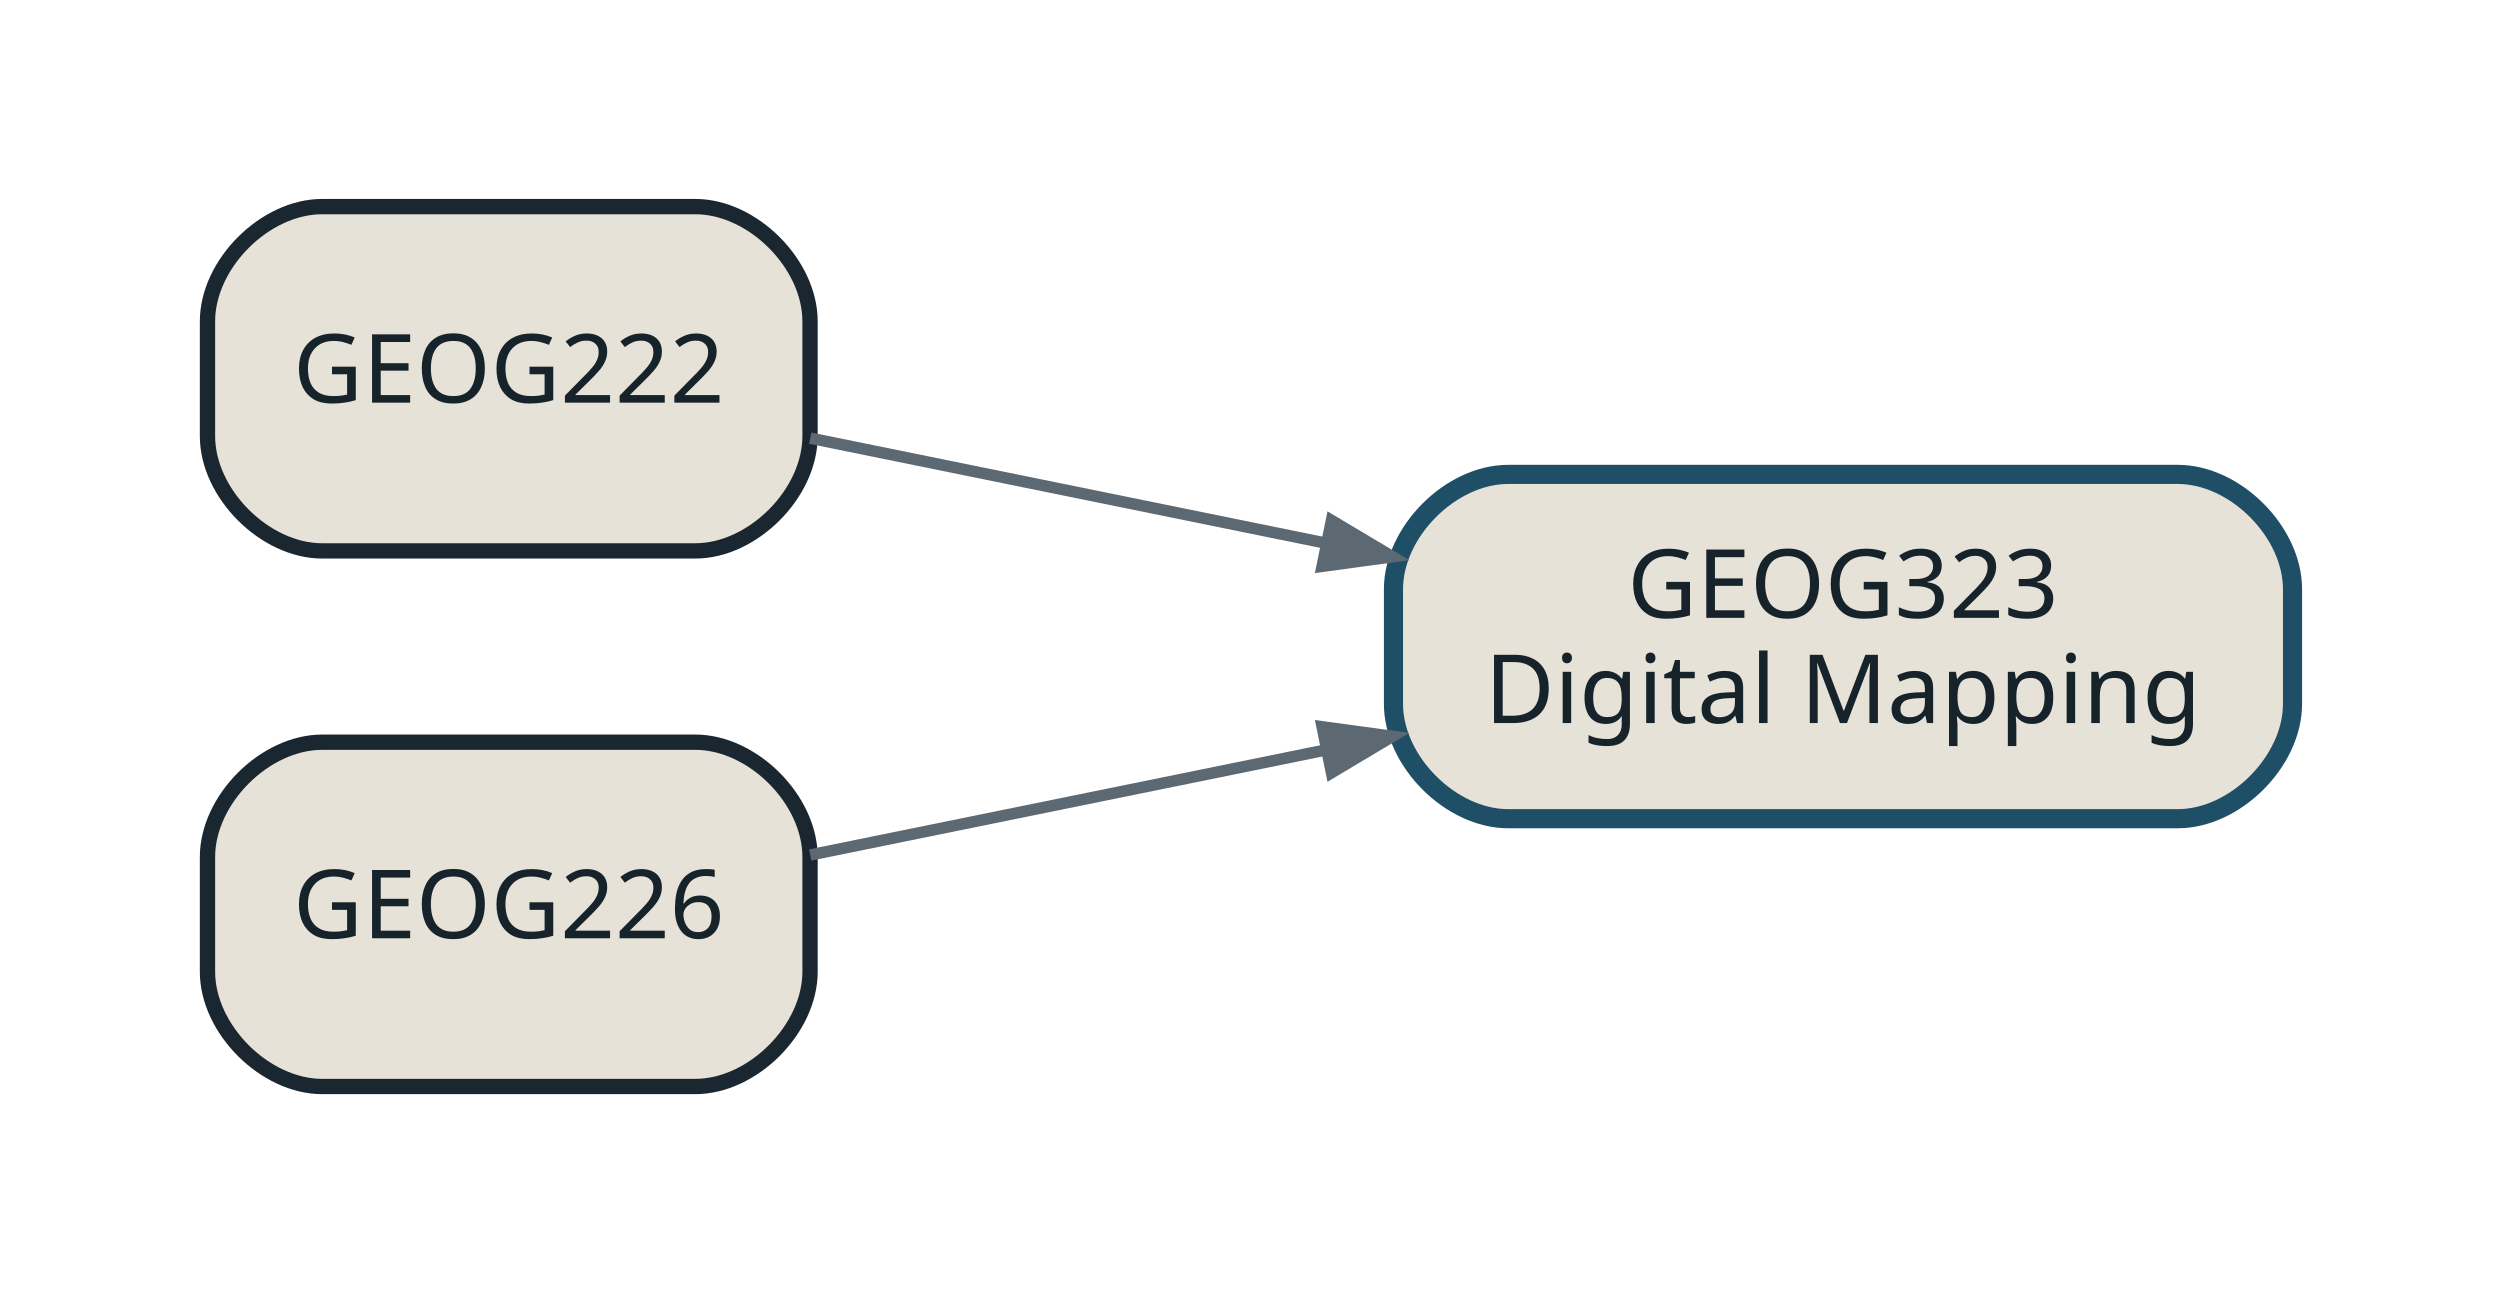
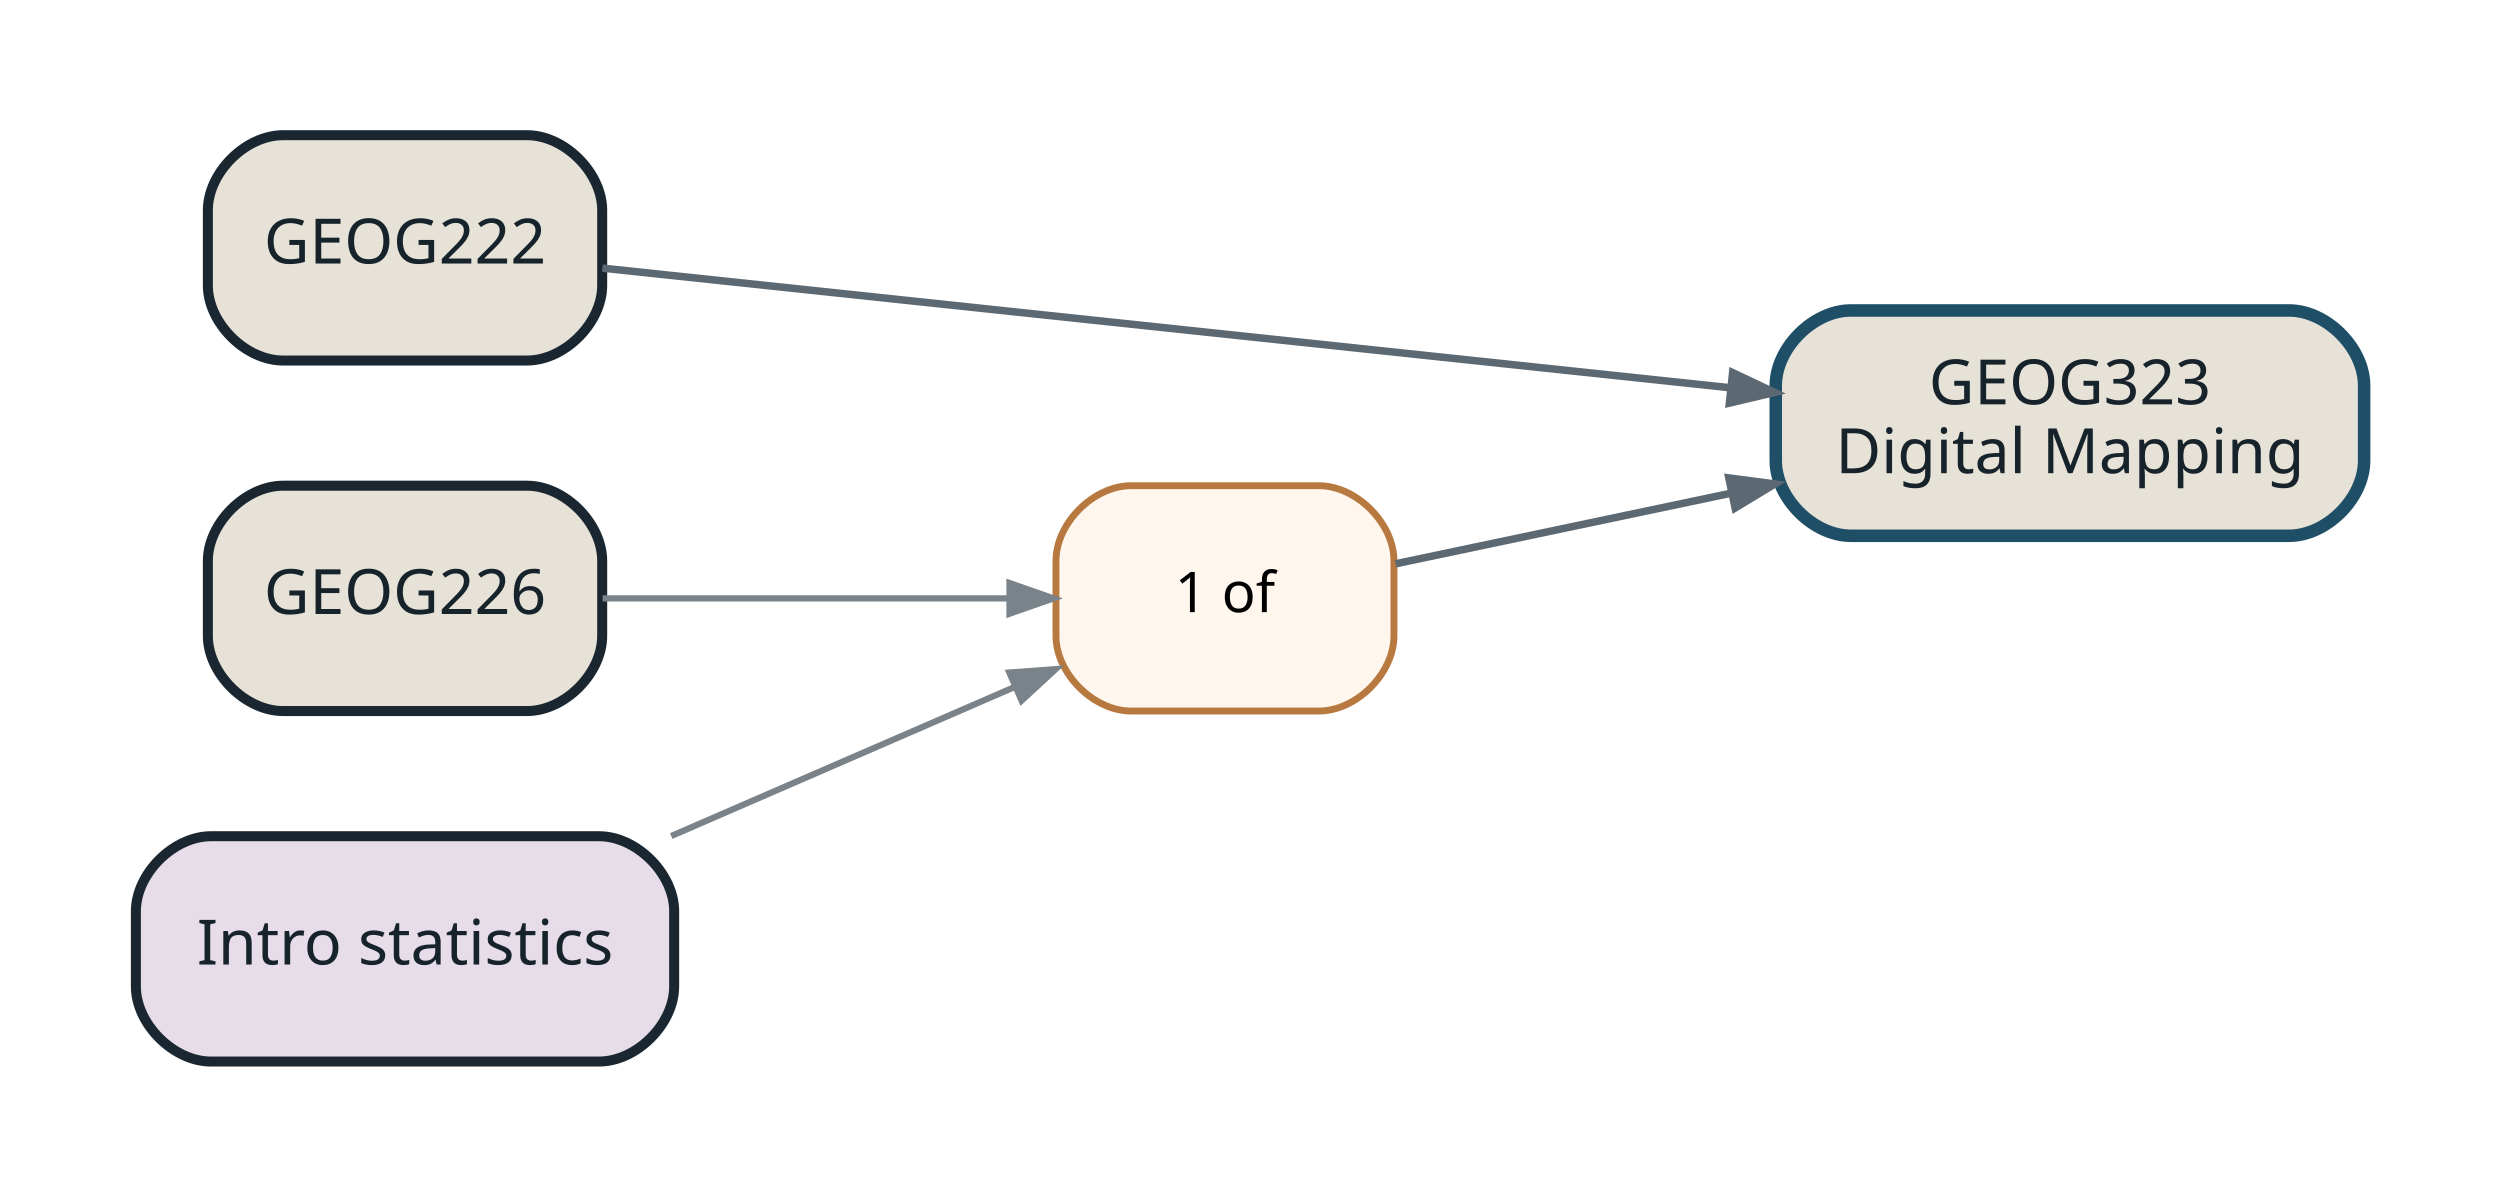
- <svg xmlns="http://www.w3.org/2000/svg" xmlns:xlink="http://www.w3.org/1999/xlink" width="261pt" height="135pt" viewBox="0.00 0.00 261.20 135.20">
-   <g id="graph0" class="graph" transform="scale(1 1) rotate(0) translate(21.6 113.6)">
+ <svg xmlns="http://www.w3.org/2000/svg" xmlns:xlink="http://www.w3.org/1999/xlink" width="399pt" height="191pt" viewBox="0.00 0.00 399.20 191.20">
+   <g id="graph0" class="graph" transform="scale(1 1) rotate(0) translate(21.6 169.6)">
    <g id="node1" class="node">
      <g id="a_node1">
        <a xlink:href="../../../courses/GEOG222.html" xlink:title="GEOG222: Introduction to GIS" target="_top">
-           <path fill="#e7e2d8" stroke="#1b2730" stroke-width="1.6" d="M51,-92C51,-92 12,-92 12,-92 6,-92 0,-86 0,-80 0,-80 0,-68 0,-68 0,-62 6,-56 12,-56 12,-56 51,-56 51,-56 57,-56 63,-62 63,-68 63,-68 63,-80 63,-80 63,-86 57,-92 51,-92" />
-           <text text-anchor="middle" x="31.5" y="-71.5" font-family="Avenir Next" font-size="10.00" fill="#17232b">GEOG222</text>
+           <path fill="#e7e2d8" stroke="#1b2730" stroke-width="1.6" d="M62.5,-148C62.5,-148 23.5,-148 23.5,-148 17.5,-148 11.5,-142 11.5,-136 11.5,-136 11.5,-124 11.5,-124 11.5,-118 17.5,-112 23.5,-112 23.5,-112 62.5,-112 62.5,-112 68.5,-112 74.5,-118 74.5,-124 74.5,-124 74.5,-136 74.5,-136 74.5,-142 68.5,-148 62.5,-148" />
+           <text text-anchor="middle" x="43" y="-127.5" font-family="Avenir Next" font-size="10.00" fill="#17232b">GEOG222</text>
        </a>
      </g>
    </g>
-     <g id="node3" class="node">
-       <g id="a_node3">
+     <g id="node4" class="node">
+       <g id="a_node4">
        <a xlink:href="../../../courses/GEOG323.html" xlink:title="GEOG323: Digital Mapping" target="_top">
-           <path fill="#e7e2d8" stroke="#1f4f66" stroke-width="2" d="M206,-64C206,-64 136,-64 136,-64 130,-64 124,-58 124,-52 124,-52 124,-40 124,-40 124,-34 130,-28 136,-28 136,-28 206,-28 206,-28 212,-28 218,-34 218,-40 218,-40 218,-52 218,-52 218,-58 212,-64 206,-64" />
-           <text text-anchor="middle" x="171" y="-49" font-family="Avenir Next" font-size="10.00" fill="#17232b">GEOG323</text>
-           <text text-anchor="middle" x="171" y="-38" font-family="Avenir Next" font-size="10.00" fill="#17232b">Digital Mapping</text>
+           <path fill="#e7e2d8" stroke="#1f4f66" stroke-width="2" d="M344,-120C344,-120 274,-120 274,-120 268,-120 262,-114 262,-108 262,-108 262,-96 262,-96 262,-90 268,-84 274,-84 274,-84 344,-84 344,-84 350,-84 356,-90 356,-96 356,-96 356,-108 356,-108 356,-114 350,-120 344,-120" />
+           <text text-anchor="middle" x="309" y="-105" font-family="Avenir Next" font-size="10.00" fill="#17232b">GEOG323</text>
+           <text text-anchor="middle" x="309" y="-94" font-family="Avenir Next" font-size="10.00" fill="#17232b">Digital Mapping</text>
        </a>
      </g>
    </g>
-     <g id="edge1" class="edge">
-       <path fill="none" stroke="#5d6972" stroke-width="1.2" d="M63.02,-67.79C78.8,-64.57 98.53,-60.55 116.73,-56.85" />
-       <polygon fill="#5d6972" stroke="#5d6972" stroke-width="1.2" points="117.52,-59.19 123.89,-55.39 116.54,-54.39 117.52,-59.19" />
+     <g id="edge3" class="edge">
+       <path fill="none" stroke="#5d6972" stroke-width="1.2" d="M74.54,-126.76C118.58,-122.09 200.54,-113.4 254.69,-107.65" />
+       <polygon fill="#5d6972" stroke="#5d6972" stroke-width="1.2" points="255.11,-110.07 261.81,-106.9 254.59,-105.2 255.11,-110.07" />
    </g>
    <g id="node2" class="node">
      <g id="a_node2">
        <a xlink:href="../../../courses/GEOG226.html" xlink:title="GEOG226: Quantitative Methods in Geography" target="_top">
-           <path fill="#e7e2d8" stroke="#1b2730" stroke-width="1.6" d="M51,-36C51,-36 12,-36 12,-36 6,-36 0,-30 0,-24 0,-24 0,-12 0,-12 0,-6 6,0 12,0 12,0 51,0 51,0 57,0 63,-6 63,-12 63,-12 63,-24 63,-24 63,-30 57,-36 51,-36" />
-           <text text-anchor="middle" x="31.5" y="-15.5" font-family="Avenir Next" font-size="10.00" fill="#17232b">GEOG226</text>
+           <path fill="#e7e2d8" stroke="#1b2730" stroke-width="1.6" d="M62.5,-92C62.5,-92 23.5,-92 23.5,-92 17.5,-92 11.5,-86 11.5,-80 11.5,-80 11.5,-68 11.5,-68 11.5,-62 17.5,-56 23.5,-56 23.5,-56 62.5,-56 62.5,-56 68.5,-56 74.5,-62 74.5,-68 74.5,-68 74.5,-80 74.5,-80 74.5,-86 68.5,-92 62.5,-92" />
+           <text text-anchor="middle" x="43" y="-71.5" font-family="Avenir Next" font-size="10.00" fill="#17232b">GEOG226</text>
+         </a>
+       </g>
+     </g>
+     <g id="node5" class="node">
+       <path fill="#fff7ee" stroke="#b7793f" stroke-width="1.1" d="M189,-92C189,-92 159,-92 159,-92 153,-92 147,-86 147,-80 147,-80 147,-68 147,-68 147,-62 153,-56 159,-56 159,-56 189,-56 189,-56 195,-56 201,-62 201,-68 201,-68 201,-80 201,-80 201,-86 195,-92 189,-92" />
+       <text text-anchor="middle" x="174" y="-71.8" font-family="Avenir Next" font-size="9.00">1 of</text>
+     </g>
+     <g id="edge1" class="edge">
+       <path fill="none" stroke="#7a8389" d="M74.57,-74C94.08,-74 119.38,-74 139.44,-74" />
+       <polygon fill="#7a8389" stroke="#7a8389" points="139.58,-76.45 146.58,-74 139.58,-71.55 139.58,-76.45" />
+     </g>
+     <g id="node3" class="node">
+       <g id="a_node3">
+         <a xlink:href="../../../courses/STAT254.html" xlink:title="Collapsed in simplified view: STAT254: Probability and Statistics for Engineers | STAT255: Statistics for Life Sciences I | STAT260: Introduction to Probability and Statistics I" target="_top">
+           <path fill="#e6dde9" stroke="#1b2730" stroke-width="1.6" d="M74,-36C74,-36 12,-36 12,-36 6,-36 0,-30 0,-24 0,-24 0,-12 0,-12 0,-6 6,0 12,0 12,0 74,0 74,0 80,0 86,-6 86,-12 86,-12 86,-24 86,-24 86,-30 80,-36 74,-36" />
+           <text text-anchor="middle" x="43" y="-15.5" font-family="Avenir Next" font-size="10.00" fill="#17232b">Intro statistics</text>
        </a>
      </g>
    </g>
    <g id="edge2" class="edge">
-       <path fill="none" stroke="#5d6972" stroke-width="1.2" d="M63.02,-24.21C78.8,-27.43 98.53,-31.45 116.73,-35.15" />
-       <polygon fill="#5d6972" stroke="#5d6972" stroke-width="1.2" points="116.54,-37.61 123.89,-36.61 117.52,-32.81 116.54,-37.61" />
+       <path fill="none" stroke="#7a8389" d="M85.53,-36.03C103.34,-43.76 123.85,-52.66 140.53,-59.9" />
+       <polygon fill="#7a8389" stroke="#7a8389" points="139.55,-62.15 146.95,-62.69 141.51,-57.66 139.55,-62.15" />
+     </g>
+     <g id="edge4" class="edge">
+       <path fill="none" stroke="#5d6972" stroke-width="1.2" d="M201.28,-79.53C216.51,-82.74 236.27,-86.9 254.63,-90.76" />
+       <polygon fill="#5d6972" stroke="#5d6972" stroke-width="1.2" points="254.5,-93.24 261.85,-92.28 255.51,-88.44 254.5,-93.24" />
    </g>
  </g>
</svg>
